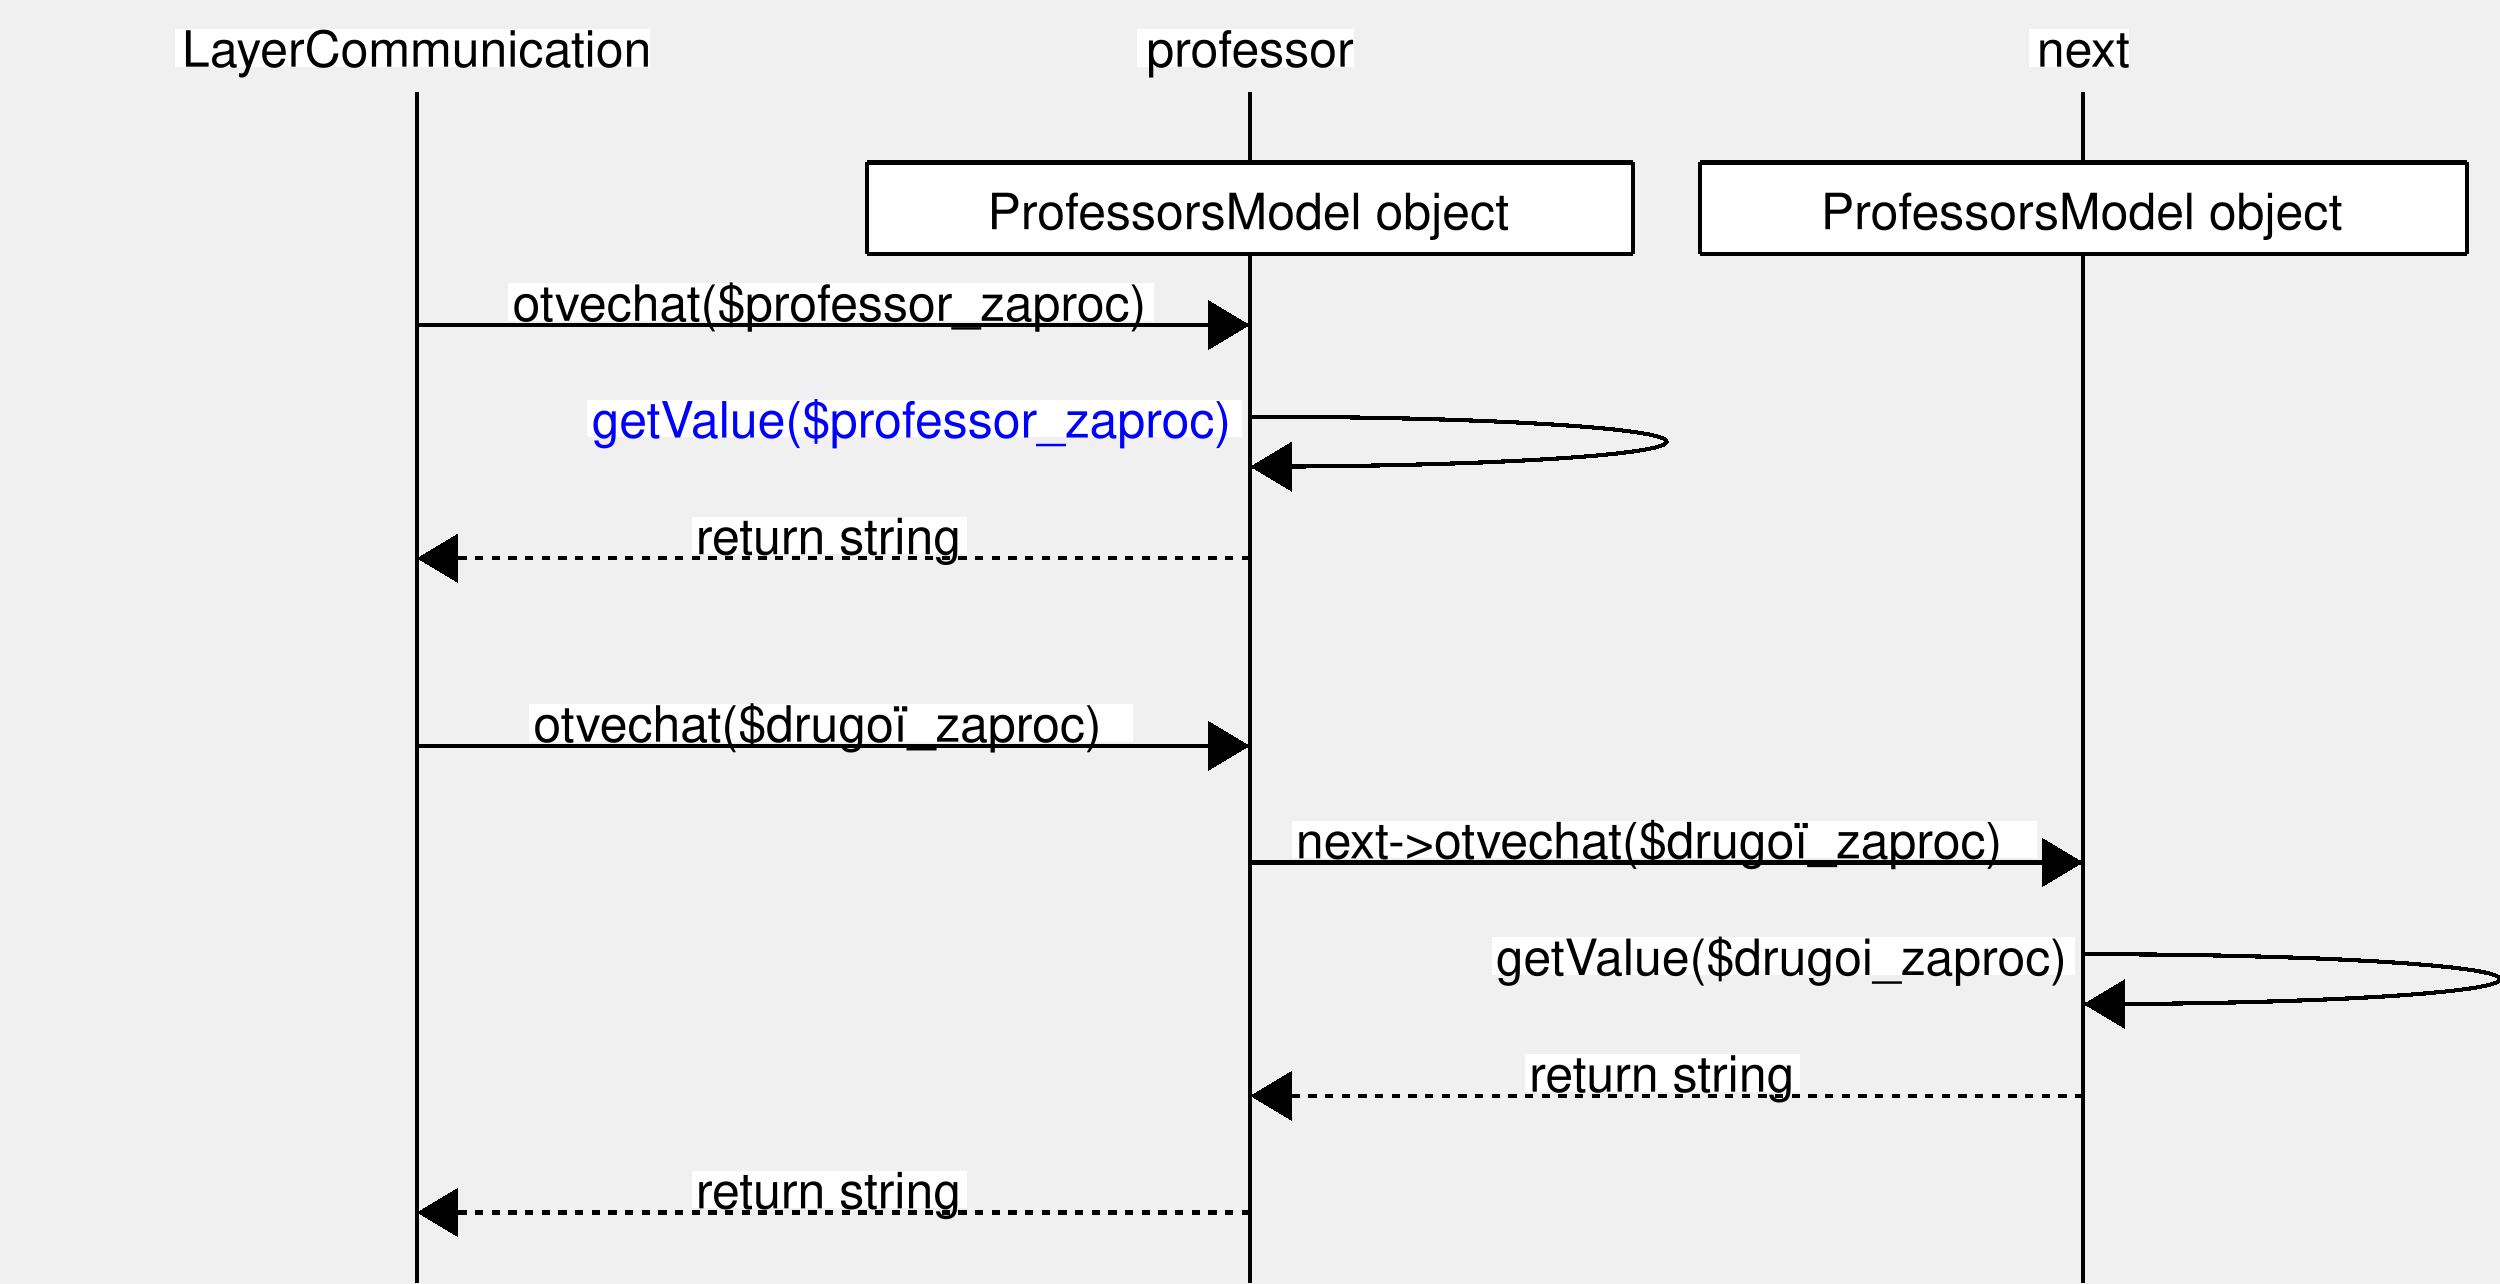
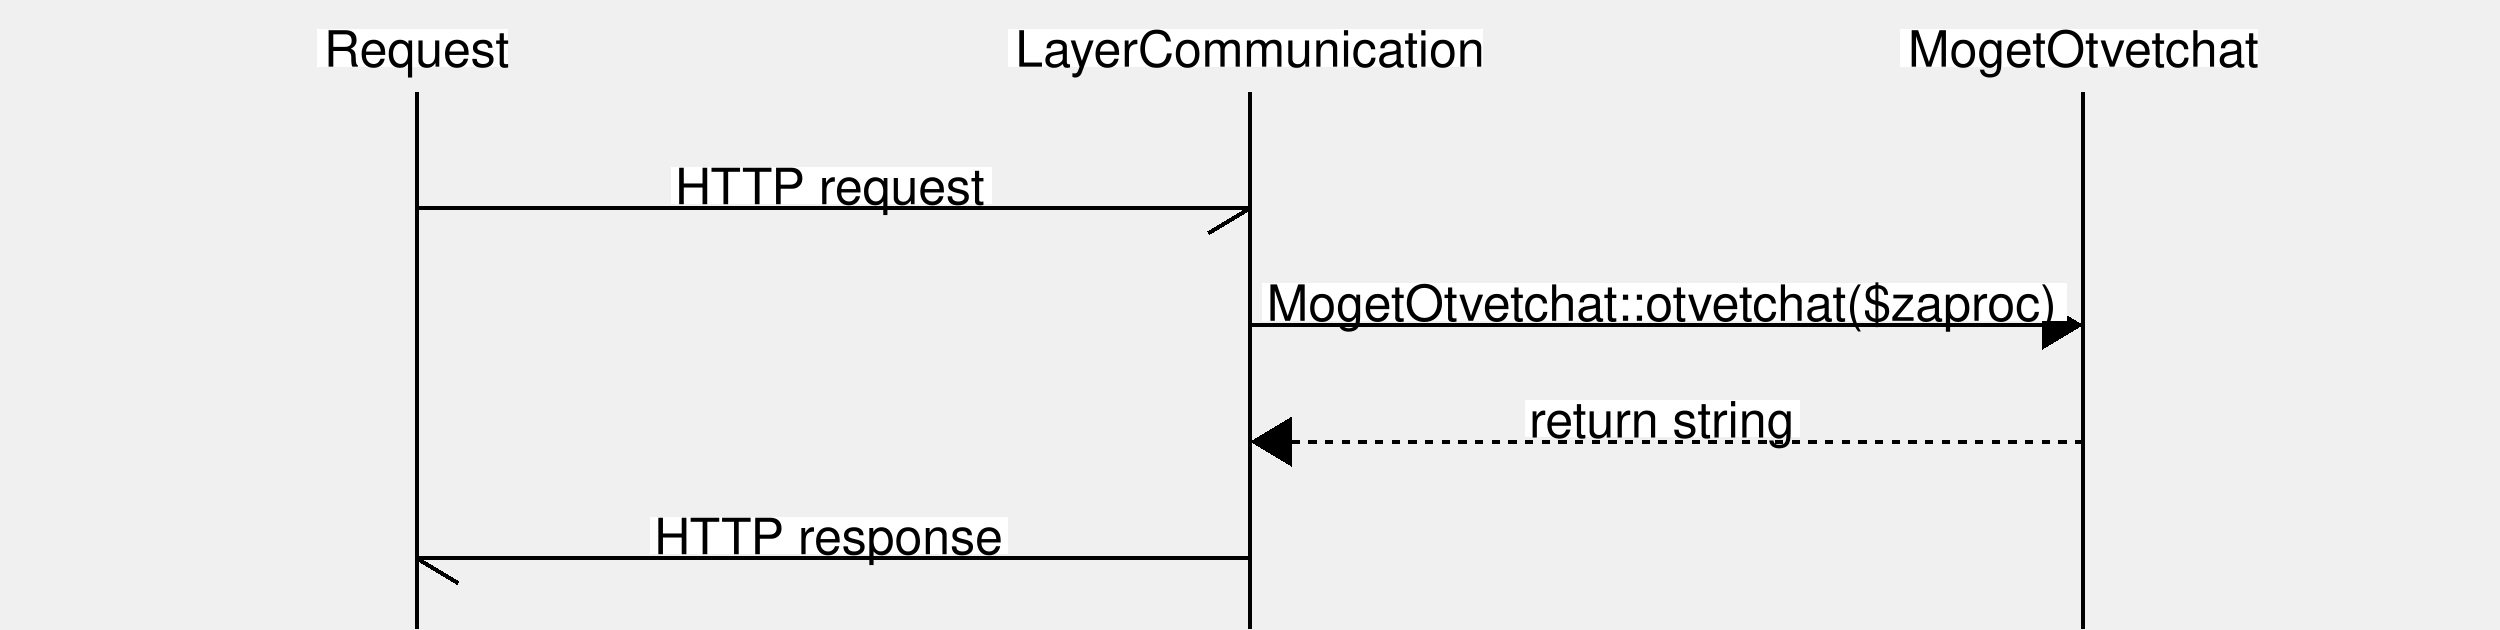
- <svg xmlns="http://www.w3.org/2000/svg" version="1.1" width="600px" height="308px" viewBox="0 0 600 308" shape-rendering="crispEdges" stroke-width="1" text-rendering="geometricPrecision">
-   <polygon fill="white" points="42,7 156,7 156,16 42,16" />
-   <text x="100" y="16" textLength="113" font-family="Helvetica" font-size="12" fill="black" text-anchor="middle">
+ <svg xmlns="http://www.w3.org/2000/svg" version="1.1" width="600px" height="151px" viewBox="0 0 600 151" shape-rendering="crispEdges" stroke-width="1" text-rendering="geometricPrecision">
+   <polygon fill="white" points="76,7 122,7 122,16 76,16" />
+   <text x="100" y="16" textLength="45" font-family="Helvetica" font-size="12" fill="black" text-anchor="middle">
+ 
+ Request
+ </text>
+   <polygon fill="white" points="242,7 356,7 356,16 242,16" />
+   <text x="300" y="16" textLength="113" font-family="Helvetica" font-size="12" fill="black" text-anchor="middle">

LayerCommunication
</text>
-   <polygon fill="white" points="273,7 325,7 325,16 273,16" />
-   <text x="300" y="16" textLength="50" font-family="Helvetica" font-size="12" fill="black" text-anchor="middle">
+   <polygon fill="white" points="456,7 542,7 542,16 456,16" />
+   <text x="500" y="16" textLength="85" font-family="Helvetica" font-size="12" fill="black" text-anchor="middle">

- professor
- </text>
-   <polygon fill="white" points="487,7 511,7 511,16 487,16" />
-   <text x="500" y="16" textLength="23" font-family="Helvetica" font-size="12" fill="black" text-anchor="middle">
- 
- next
+ MogetOtvetchat
</text>
  <line x1="100" y1="22" x2="100" y2="39" stroke="black" />
  <line x1="300" y1="22" x2="300" y2="39" stroke="black" />
  <line x1="500" y1="22" x2="500" y2="39" stroke="black" />
  <line x1="100" y1="39" x2="100" y2="67" stroke="black" />
  <line x1="300" y1="39" x2="300" y2="67" stroke="black" />
  <line x1="500" y1="39" x2="500" y2="67" stroke="black" />
-   <polygon fill="white" points="208,39 392,39 392,61 208,61" />
-   <line x1="208" y1="39" x2="392" y2="39" stroke="black" />
-   <line x1="208" y1="61" x2="392" y2="61" stroke="black" />
-   <line x1="208" y1="39" x2="208" y2="61" stroke="black" />
-   <line x1="392" y1="39" x2="392" y2="61" stroke="black" />
-   <polygon fill="white" points="236,46 363,46 363,55 236,55" />
-   <text x="237" y="55" textLength="125" font-family="Helvetica" font-size="12" fill="black">
- ProfessorsModel object
- </text>
-   <polygon fill="white" points="408,39 592,39 592,61 408,61" />
-   <line x1="408" y1="39" x2="592" y2="39" stroke="black" />
-   <line x1="408" y1="61" x2="592" y2="61" stroke="black" />
-   <line x1="408" y1="39" x2="408" y2="61" stroke="black" />
-   <line x1="592" y1="39" x2="592" y2="61" stroke="black" />
-   <polygon fill="white" points="436,46 563,46 563,55 436,55" />
-   <text x="437" y="55" textLength="125" font-family="Helvetica" font-size="12" fill="black">
- ProfessorsModel object
+   <line x1="100" y1="50" x2="300" y2="50" stroke="black" />
+   <line x1="300" y1="50" x2="290" y2="56" stroke="black" />
+   <polygon fill="white" points="161,40 238,40 238,49 161,49" />
+   <text x="162" y="49" textLength="75" font-family="Helvetica" font-size="12" fill="black">
+ HTTP request
</text>
  <line x1="100" y1="67" x2="100" y2="95" stroke="black" />
  <line x1="300" y1="67" x2="300" y2="95" stroke="black" />
  <line x1="500" y1="67" x2="500" y2="95" stroke="black" />
-   <line x1="100" y1="78" x2="300" y2="78" stroke="black" />
-   <polygon fill="black" points="300,78 290,84 290,72" />
-   <polygon fill="white" points="122,68 277,68 277,77 122,77" />
-   <text x="123" y="77" textLength="153" font-family="Helvetica" font-size="12" fill="black">
- otvechat($professor_zaproc)
+   <line x1="300" y1="78" x2="500" y2="78" stroke="black" />
+   <polygon fill="black" points="500,78 490,84 490,72" />
+   <polygon fill="white" points="303,68 496,68 496,77 303,77" />
+   <text x="304" y="77" textLength="191" font-family="Helvetica" font-size="12" fill="black">
+ MogetOtvetchat::otvetchat($zaproc)
</text>
  <line x1="100" y1="95" x2="100" y2="123" stroke="black" />
  <line x1="300" y1="95" x2="300" y2="123" stroke="black" />
  <line x1="500" y1="95" x2="500" y2="123" stroke="black" />
-   <path d="M 300 100 A100,6 0 0,1 300,112" stroke="black" fill="none" />
-   <polygon fill="black" points="300,112 310,118 310,106" />
-   <polygon fill="white" points="141,96 298,96 298,105 141,105" />
-   <text x="142" y="105" textLength="155" font-family="Helvetica" font-size="12" fill="blue">
- getValue($professor_zaproc)
+   <line x1="500" y1="106" x2="300" y2="106" stroke="black" stroke-dasharray="2,2" />
+   <polygon fill="black" points="300,106 310,112 310,100" />
+   <polygon fill="white" points="366,96 432,96 432,105 366,105" />
+   <text x="367" y="105" textLength="64" font-family="Helvetica" font-size="12" fill="black">
+ return string
</text>
  <line x1="100" y1="123" x2="100" y2="151" stroke="black" />
  <line x1="300" y1="123" x2="300" y2="151" stroke="black" />
  <line x1="500" y1="123" x2="500" y2="151" stroke="black" />
-   <line x1="300" y1="134" x2="100" y2="134" stroke="black" stroke-dasharray="2,2" />
-   <polygon fill="black" points="100,134 110,140 110,128" />
-   <polygon fill="white" points="166,124 232,124 232,133 166,133" />
-   <text x="167" y="133" textLength="64" font-family="Helvetica" font-size="12" fill="black">
- return string
+   <line x1="300" y1="134" x2="100" y2="134" stroke="black" />
+   <line x1="100" y1="134" x2="110" y2="140" stroke="black" />
+   <polygon fill="white" points="156,124 242,124 242,133 156,133" />
+   <text x="157" y="133" textLength="84" font-family="Helvetica" font-size="12" fill="black">
+ HTTP response
</text>
-   <line x1="100" y1="151" x2="100" y2="168" stroke="black" />
-   <line x1="300" y1="151" x2="300" y2="168" stroke="black" />
-   <line x1="500" y1="151" x2="500" y2="168" stroke="black" />
-   <line x1="100" y1="168" x2="100" y2="196" stroke="black" />
-   <line x1="300" y1="168" x2="300" y2="196" stroke="black" />
-   <line x1="500" y1="168" x2="500" y2="196" stroke="black" />
-   <line x1="100" y1="179" x2="300" y2="179" stroke="black" />
-   <polygon fill="black" points="300,179 290,185 290,173" />
-   <polygon fill="white" points="127,169 272,169 272,178 127,178" />
-   <text x="128" y="178" textLength="143" font-family="Helvetica" font-size="12" fill="black">
- otvechat($drugoï_zaproc)
- </text>
-   <line x1="100" y1="196" x2="100" y2="224" stroke="black" />
-   <line x1="300" y1="196" x2="300" y2="224" stroke="black" />
-   <line x1="500" y1="196" x2="500" y2="224" stroke="black" />
-   <line x1="300" y1="207" x2="500" y2="207" stroke="black" />
-   <polygon fill="black" points="500,207 490,213 490,201" />
-   <polygon fill="white" points="310,197 489,197 489,206 310,206" />
-   <text x="311" y="206" textLength="177" font-family="Helvetica" font-size="12" fill="black">
- next-&gt;otvechat($drugoï_zaproc)
- </text>
-   <line x1="100" y1="224" x2="100" y2="252" stroke="black" />
-   <line x1="300" y1="224" x2="300" y2="252" stroke="black" />
-   <line x1="500" y1="224" x2="500" y2="252" stroke="black" />
-   <path d="M 500 229 A100,6 0 0,1 500,241" stroke="black" fill="none" />
-   <polygon fill="black" points="500,241 510,247 510,235" />
-   <polygon fill="white" points="358,225 498,225 498,234 358,234" />
-   <text x="359" y="234" textLength="138" font-family="Helvetica" font-size="12" fill="black">
- getValue($drugoi_zaproc)
- </text>
-   <line x1="100" y1="252" x2="100" y2="280" stroke="black" />
-   <line x1="300" y1="252" x2="300" y2="280" stroke="black" />
-   <line x1="500" y1="252" x2="500" y2="280" stroke="black" />
-   <line x1="500" y1="263" x2="300" y2="263" stroke="black" stroke-dasharray="2,2" />
-   <polygon fill="black" points="300,263 310,269 310,257" />
-   <polygon fill="white" points="366,253 432,253 432,262 366,262" />
-   <text x="367" y="262" textLength="64" font-family="Helvetica" font-size="12" fill="black">
- return string
- </text>
-   <line x1="100" y1="280" x2="100" y2="308" stroke="black" />
-   <line x1="300" y1="280" x2="300" y2="308" stroke="black" />
-   <line x1="500" y1="280" x2="500" y2="308" stroke="black" />
-   <line x1="300" y1="291" x2="100" y2="291" stroke="black" stroke-dasharray="2,2" />
-   <polygon fill="black" points="100,291 110,297 110,285" />
-   <polygon fill="white" points="166,281 232,281 232,290 166,290" />
-   <text x="167" y="290" textLength="64" font-family="Helvetica" font-size="12" fill="black">
- return string
- </text>
-   <line x1="100" y1="302" x2="100" y2="308" stroke="black" />
-   <line x1="300" y1="302" x2="300" y2="308" stroke="black" />
-   <line x1="500" y1="302" x2="500" y2="308" stroke="black" />
+   <line x1="100" y1="145" x2="100" y2="151" stroke="black" />
+   <line x1="300" y1="145" x2="300" y2="151" stroke="black" />
+   <line x1="500" y1="145" x2="500" y2="151" stroke="black" />
</svg>
